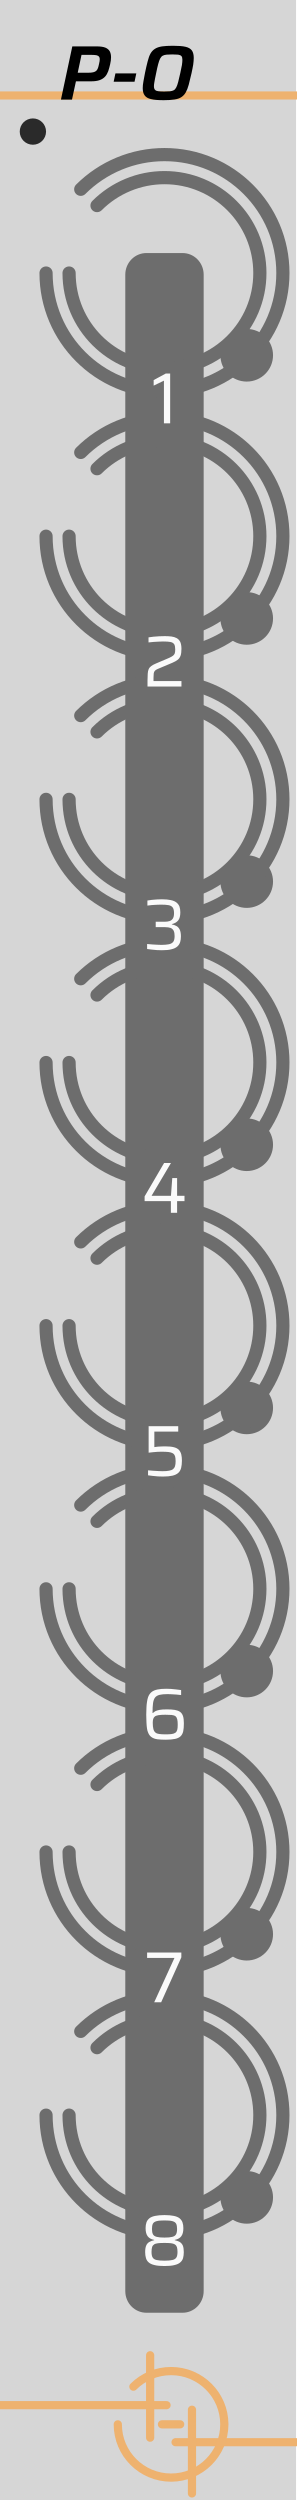
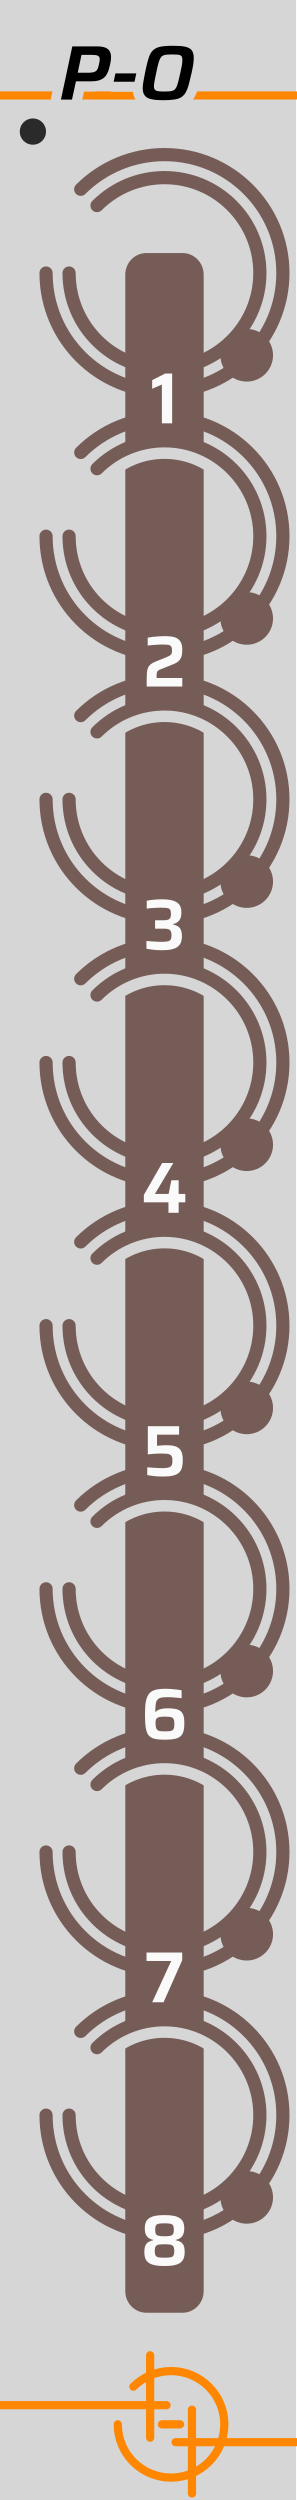
<svg xmlns="http://www.w3.org/2000/svg" width="100%" height="100%" viewBox="0 0 45 380" version="1.1" xml:space="preserve" style="fill-rule:evenodd;clip-rule:evenodd;stroke-linecap:round;stroke-linejoin:round;stroke-miterlimit:1.5;">
  <g id="background" transform="matrix(0.3,0,0,1,0,0)">
    <rect x="0" y="0" width="150" height="380" style="fill:rgb(214,214,214);" />
  </g>
  <g id="output" transform="matrix(1,0,0,1,-98.5,-10)">
    <g id="controls-background" transform="matrix(1,0,0,1,97,0)">
      <g transform="matrix(0.78158,0,0,0.916412,5.85871,29.4938)">
-         <path d="M33.447,24.286L33.447,358.743C33.447,360.399 31.87,361.744 29.928,361.744L22.891,361.744C20.949,361.744 19.373,360.399 19.373,358.743L19.373,24.286C19.373,22.63 20.949,21.285 22.891,21.285L29.928,21.285C31.87,21.285 33.447,22.63 33.447,24.286Z" style="fill:rgb(109,109,109);stroke:rgb(109,109,109);stroke-width:1.17px;" />
+         <path d="M33.447,24.286L33.447,358.743C33.447,360.399 31.87,361.744 29.928,361.744L22.891,361.744C20.949,361.744 19.373,360.399 19.373,358.743L19.373,24.286C19.373,22.63 20.949,21.285 22.891,21.285L29.928,21.285C31.87,21.285 33.447,22.63 33.447,24.286Z" style="fill:rgb(117,92,87);stroke:rgb(117,92,87);stroke-width:1.17px;" />
+       </g>
+       <g id="in-8-cutout" transform="matrix(1.1087,0,0,1.1087,-2.88043,-22.7283)">
+         <path d="M34.632,311.368C32.475,309.212 29.55,308 26.5,308C23.45,308 20.525,309.212 18.368,311.368C20.525,309.212 23.45,308 26.5,308C29.55,308 32.475,309.212 34.632,311.368Z" style="fill:none;stroke:rgb(214,214,214);stroke-width:1.8px;stroke-linecap:butt;stroke-miterlimit:2;" />
+       </g>
+       <g id="in-7-cutout" transform="matrix(1.1087,0,0,1.1087,-2.88043,-62.7283)">
+         <path d="M34.632,311.368C32.475,309.212 29.55,308 26.5,308C23.45,308 20.525,309.212 18.368,311.368C20.525,309.212 23.45,308 26.5,308C29.55,308 32.475,309.212 34.632,311.368Z" style="fill:none;stroke:rgb(214,214,214);stroke-width:1.8px;stroke-linecap:butt;stroke-miterlimit:2;" />
+       </g>
+       <g id="in-6-cutout" transform="matrix(1.1087,0,0,1.1087,-2.88043,-102.728)">
+         <path d="M34.632,311.368C32.475,309.212 29.55,308 26.5,308C23.45,308 20.525,309.212 18.368,311.368C20.525,309.212 23.45,308 26.5,308C29.55,308 32.475,309.212 34.632,311.368Z" style="fill:none;stroke:rgb(214,214,214);stroke-width:1.8px;stroke-linecap:butt;stroke-miterlimit:2;" />
+       </g>
+       <g id="in-5-cutout" transform="matrix(1.1087,0,0,1.1087,-2.88043,-142.728)">
+         <path d="M34.632,311.368C32.475,309.212 29.55,308 26.5,308C23.45,308 20.525,309.212 18.368,311.368C20.525,309.212 23.45,308 26.5,308C29.55,308 32.475,309.212 34.632,311.368Z" style="fill:none;stroke:rgb(214,214,214);stroke-width:1.8px;stroke-linecap:butt;stroke-miterlimit:2;" />
+       </g>
+       <g id="in-4-cutout" transform="matrix(1.1087,0,0,1.1087,-2.88043,-182.728)">
+         <path d="M34.632,311.368C32.475,309.212 29.55,308 26.5,308C23.45,308 20.525,309.212 18.368,311.368C20.525,309.212 23.45,308 26.5,308C29.55,308 32.475,309.212 34.632,311.368Z" style="fill:none;stroke:rgb(214,214,214);stroke-width:1.8px;stroke-linecap:butt;stroke-miterlimit:2;" />
+       </g>
+       <g id="in-3-cutout" transform="matrix(1.1087,0,0,1.1087,-2.88043,-222.728)">
+         <path d="M34.632,311.368C32.475,309.212 29.55,308 26.5,308C23.45,308 20.525,309.212 18.368,311.368C20.525,309.212 23.45,308 26.5,308C29.55,308 32.475,309.212 34.632,311.368Z" style="fill:none;stroke:rgb(214,214,214);stroke-width:1.8px;stroke-linecap:butt;stroke-miterlimit:2;" />
+       </g>
+       <g id="in-2-cutout" transform="matrix(1.1087,0,0,1.1087,-2.88043,-262.728)">
+         <path d="M34.632,311.368C32.475,309.212 29.55,308 26.5,308C23.45,308 20.525,309.212 18.368,311.368C20.525,309.212 23.45,308 26.5,308C29.55,308 32.475,309.212 34.632,311.368Z" style="fill:none;stroke:rgb(214,214,214);stroke-width:1.8px;stroke-linecap:butt;stroke-miterlimit:2;" />
      </g>
      <g id="in-8" transform="matrix(1.56522,0,0,1.56522,-14.9783,-168.587)">
-         <path d="M15,319.5C15,325.851 20.149,331 26.5,331C32.847,331 38,325.847 38,319.5C38,313.153 32.847,308 26.5,308C23.45,308 20.525,309.212 18.368,311.368C20.525,309.212 23.45,308 26.5,308C32.847,308 38,313.153 38,319.5C38,325.847 32.847,331 26.5,331C20.149,331 15,325.851 15,319.5Z" style="fill:none;stroke:rgb(109,109,109);stroke-width:1.28px;stroke-linecap:butt;stroke-miterlimit:2;" />
+         <path d="M15,319.5C15,325.851 20.149,331 26.5,331C32.847,331 38,325.847 38,319.5C38,313.153 32.847,308 26.5,308C23.45,308 20.525,309.212 18.368,311.368C20.525,309.212 23.45,308 26.5,308C32.847,308 38,313.153 38,319.5C38,325.847 32.847,331 26.5,331C20.149,331 15,325.851 15,319.5Z" style="fill:none;stroke:rgb(117,92,87);stroke-width:1.28px;stroke-linecap:butt;stroke-miterlimit:2;" />
      </g>
      <g id="in-7" transform="matrix(1.56522,0,0,1.56522,-14.9783,-145.978)">
-         <path d="M15,279.5C15,285.851 20.149,291 26.5,291C32.847,291 38,285.847 38,279.5C38,273.153 32.847,268 26.5,268C23.45,268 20.525,269.212 18.368,271.368C20.525,269.212 23.45,268 26.5,268C32.847,268 38,273.153 38,279.5C38,285.847 32.847,291 26.5,291C20.149,291 15,285.851 15,279.5Z" style="fill:none;stroke:rgb(109,109,109);stroke-width:1.28px;stroke-linecap:butt;stroke-miterlimit:2;" />
+         <path d="M15,279.5C15,285.851 20.149,291 26.5,291C32.847,291 38,285.847 38,279.5C38,273.153 32.847,268 26.5,268C23.45,268 20.525,269.212 18.368,271.368C20.525,269.212 23.45,268 26.5,268C32.847,268 38,273.153 38,279.5C38,285.847 32.847,291 26.5,291C20.149,291 15,285.851 15,279.5Z" style="fill:none;stroke:rgb(117,92,87);stroke-width:1.28px;stroke-linecap:butt;stroke-miterlimit:2;" />
      </g>
      <g id="in-6" transform="matrix(1.56522,0,0,1.56522,-14.9783,-123.37)">
-         <path d="M15,239.5C15,245.851 20.149,251 26.5,251C32.847,251 38,245.847 38,239.5C38,233.153 32.847,228 26.5,228C23.45,228 20.525,229.212 18.368,231.368C20.525,229.212 23.45,228 26.5,228C32.847,228 38,233.153 38,239.5C38,245.847 32.847,251 26.5,251C20.149,251 15,245.851 15,239.5Z" style="fill:none;stroke:rgb(109,109,109);stroke-width:1.28px;stroke-linecap:butt;stroke-miterlimit:2;" />
+         <path d="M15,239.5C15,245.851 20.149,251 26.5,251C32.847,251 38,245.847 38,239.5C38,233.153 32.847,228 26.5,228C23.45,228 20.525,229.212 18.368,231.368C20.525,229.212 23.45,228 26.5,228C32.847,228 38,233.153 38,239.5C38,245.847 32.847,251 26.5,251C20.149,251 15,245.851 15,239.5Z" style="fill:none;stroke:rgb(117,92,87);stroke-width:1.28px;stroke-linecap:butt;stroke-miterlimit:2;" />
      </g>
      <g id="in-5" transform="matrix(1.56522,0,0,1.56522,-14.9783,-100.761)">
-         <path d="M15,199.5C15,205.851 20.149,211 26.5,211C32.847,211 38,205.847 38,199.5C38,193.153 32.847,188 26.5,188C23.45,188 20.525,189.212 18.368,191.368C20.525,189.212 23.45,188 26.5,188C32.847,188 38,193.153 38,199.5C38,205.847 32.847,211 26.5,211C20.149,211 15,205.851 15,199.5Z" style="fill:none;stroke:rgb(109,109,109);stroke-width:1.28px;stroke-linecap:butt;stroke-miterlimit:2;" />
+         <path d="M15,199.5C15,205.851 20.149,211 26.5,211C32.847,211 38,205.847 38,199.5C38,193.153 32.847,188 26.5,188C23.45,188 20.525,189.212 18.368,191.368C20.525,189.212 23.45,188 26.5,188C32.847,188 38,193.153 38,199.5C38,205.847 32.847,211 26.5,211C20.149,211 15,205.851 15,199.5Z" style="fill:none;stroke:rgb(117,92,87);stroke-width:1.28px;stroke-linecap:butt;stroke-miterlimit:2;" />
      </g>
      <g id="in-4" transform="matrix(1.56522,0,0,1.56522,-14.9783,-78.1522)">
-         <path d="M15,159.5C15,165.851 20.149,171 26.5,171C32.847,171 38,165.847 38,159.5C38,153.153 32.847,148 26.5,148C23.45,148 20.525,149.212 18.368,151.368C20.525,149.212 23.45,148 26.5,148C32.847,148 38,153.153 38,159.5C38,165.847 32.847,171 26.5,171C20.149,171 15,165.851 15,159.5Z" style="fill:none;stroke:rgb(109,109,109);stroke-width:1.28px;stroke-linecap:butt;stroke-miterlimit:2;" />
+         <path d="M15,159.5C15,165.851 20.149,171 26.5,171C32.847,171 38,165.847 38,159.5C38,153.153 32.847,148 26.5,148C23.45,148 20.525,149.212 18.368,151.368C20.525,149.212 23.45,148 26.5,148C32.847,148 38,153.153 38,159.5C38,165.847 32.847,171 26.5,171C20.149,171 15,165.851 15,159.5Z" style="fill:none;stroke:rgb(117,92,87);stroke-width:1.28px;stroke-linecap:butt;stroke-miterlimit:2;" />
      </g>
      <g id="in-3" transform="matrix(1.56522,0,0,1.56522,-14.9783,-55.5435)">
-         <path d="M15,119.5C15,125.851 20.149,131 26.5,131C32.847,131 38,125.847 38,119.5C38,113.153 32.847,108 26.5,108C23.45,108 20.525,109.212 18.368,111.368C20.525,109.212 23.45,108 26.5,108C32.847,108 38,113.153 38,119.5C38,125.847 32.847,131 26.5,131C20.149,131 15,125.851 15,119.5Z" style="fill:none;stroke:rgb(109,109,109);stroke-width:1.28px;stroke-linecap:butt;stroke-miterlimit:2;" />
+         <path d="M15,119.5C15,125.851 20.149,131 26.5,131C32.847,131 38,125.847 38,119.5C38,113.153 32.847,108 26.5,108C23.45,108 20.525,109.212 18.368,111.368C20.525,109.212 23.45,108 26.5,108C32.847,108 38,113.153 38,119.5C38,125.847 32.847,131 26.5,131C20.149,131 15,125.851 15,119.5Z" style="fill:none;stroke:rgb(117,92,87);stroke-width:1.28px;stroke-linecap:butt;stroke-miterlimit:2;" />
      </g>
      <g id="in-2" transform="matrix(1.56522,0,0,1.56522,-14.9783,-32.9348)">
-         <path d="M15,79.5C15,85.851 20.149,91 26.5,91C32.847,91 38,85.847 38,79.5C38,73.153 32.847,68 26.5,68C23.45,68 20.525,69.212 18.368,71.368C20.525,69.212 23.45,68 26.5,68C32.847,68 38,73.153 38,79.5C38,85.847 32.847,91 26.5,91C20.149,91 15,85.851 15,79.5Z" style="fill:none;stroke:rgb(109,109,109);stroke-width:1.28px;stroke-linecap:butt;stroke-miterlimit:2;" />
+         <path d="M15,79.5C15,85.851 20.149,91 26.5,91C32.847,91 38,85.847 38,79.5C38,73.153 32.847,68 26.5,68C23.45,68 20.525,69.212 18.368,71.368C20.525,69.212 23.45,68 26.5,68C32.847,68 38,73.153 38,79.5C38,85.847 32.847,91 26.5,91C20.149,91 15,85.851 15,79.5Z" style="fill:none;stroke:rgb(117,92,87);stroke-width:1.28px;stroke-linecap:butt;stroke-miterlimit:2;" />
      </g>
      <g id="in-1" transform="matrix(1.56522,0,0,1.56522,-14.9783,-10.3261)">
-         <path d="M15,39.5C15,45.851 20.149,51 26.5,51C32.847,51 38,45.847 38,39.5C38,33.153 32.847,28 26.5,28C23.45,28 20.525,29.212 18.368,31.368C20.525,29.212 23.45,28 26.5,28C32.847,28 38,33.153 38,39.5C38,45.847 32.847,51 26.5,51C20.149,51 15,45.851 15,39.5Z" style="fill:none;stroke:rgb(109,109,109);stroke-width:1.28px;stroke-linecap:butt;stroke-miterlimit:2;" />
+         <path d="M15,39.5C15,45.851 20.149,51 26.5,51C32.847,51 38,45.847 38,39.5C38,33.153 32.847,28 26.5,28C23.45,28 20.525,29.212 18.368,31.368C20.525,29.212 23.45,28 26.5,28C32.847,28 38,33.153 38,39.5C38,45.847 32.847,51 26.5,51C20.149,51 15,45.851 15,39.5Z" style="fill:none;stroke:rgb(117,92,87);stroke-width:1.28px;stroke-linecap:butt;stroke-miterlimit:2;" />
      </g>
      <g id="in-81" transform="matrix(1.26087,0,0,1.26087,-6.91304,-71.3478)">
-         <path d="M15,319.5C15,325.851 20.149,331 26.5,331C32.847,331 38,325.847 38,319.5C38,313.153 32.847,308 26.5,308C23.45,308 20.525,309.212 18.368,311.368C20.525,309.212 23.45,308 26.5,308C32.847,308 38,313.153 38,319.5C38,325.847 32.847,331 26.5,331C20.149,331 15,325.851 15,319.5Z" style="fill:none;stroke:rgb(109,109,109);stroke-width:1.59px;stroke-linecap:butt;stroke-miterlimit:2;" />
+         <path d="M15,319.5C15,325.851 20.149,331 26.5,331C32.847,331 38,325.847 38,319.5C38,313.153 32.847,308 26.5,308C23.45,308 20.525,309.212 18.368,311.368C20.525,309.212 23.45,308 26.5,308C32.847,308 38,313.153 38,319.5C38,325.847 32.847,331 26.5,331C20.149,331 15,325.851 15,319.5Z" style="fill:none;stroke:rgb(117,92,87);stroke-width:1.59px;stroke-linecap:butt;stroke-miterlimit:2;" />
      </g>
      <g id="in-71" transform="matrix(1.26087,0,0,1.26087,-6.91304,-60.9131)">
-         <path d="M15,279.5C15,285.851 20.149,291 26.5,291C32.847,291 38,285.847 38,279.5C38,273.153 32.847,268 26.5,268C23.45,268 20.525,269.212 18.368,271.368C20.525,269.212 23.45,268 26.5,268C32.847,268 38,273.153 38,279.5C38,285.847 32.847,291 26.5,291C20.149,291 15,285.851 15,279.5Z" style="fill:none;stroke:rgb(109,109,109);stroke-width:1.59px;stroke-linecap:butt;stroke-miterlimit:2;" />
+         <path d="M15,279.5C15,285.851 20.149,291 26.5,291C32.847,291 38,285.847 38,279.5C38,273.153 32.847,268 26.5,268C23.45,268 20.525,269.212 18.368,271.368C20.525,269.212 23.45,268 26.5,268C32.847,268 38,273.153 38,279.5C38,285.847 32.847,291 26.5,291C20.149,291 15,285.851 15,279.5Z" style="fill:none;stroke:rgb(117,92,87);stroke-width:1.59px;stroke-linecap:butt;stroke-miterlimit:2;" />
      </g>
      <g id="in-61" transform="matrix(1.26087,0,0,1.26087,-6.91304,-50.4783)">
-         <path d="M15,239.5C15,245.851 20.149,251 26.5,251C32.847,251 38,245.847 38,239.5C38,233.153 32.847,228 26.5,228C23.45,228 20.525,229.212 18.368,231.368C20.525,229.212 23.45,228 26.5,228C32.847,228 38,233.153 38,239.5C38,245.847 32.847,251 26.5,251C20.149,251 15,245.851 15,239.5Z" style="fill:none;stroke:rgb(109,109,109);stroke-width:1.59px;stroke-linecap:butt;stroke-miterlimit:2;" />
+         <path d="M15,239.5C15,245.851 20.149,251 26.5,251C32.847,251 38,245.847 38,239.5C38,233.153 32.847,228 26.5,228C23.45,228 20.525,229.212 18.368,231.368C20.525,229.212 23.45,228 26.5,228C32.847,228 38,233.153 38,239.5C38,245.847 32.847,251 26.5,251C20.149,251 15,245.851 15,239.5Z" style="fill:none;stroke:rgb(117,92,87);stroke-width:1.59px;stroke-linecap:butt;stroke-miterlimit:2;" />
      </g>
      <g id="in-51" transform="matrix(1.26087,0,0,1.26087,-6.91304,-40.0435)">
-         <path d="M15,199.5C15,205.851 20.149,211 26.5,211C32.847,211 38,205.847 38,199.5C38,193.153 32.847,188 26.5,188C23.45,188 20.525,189.212 18.368,191.368C20.525,189.212 23.45,188 26.5,188C32.847,188 38,193.153 38,199.5C38,205.847 32.847,211 26.5,211C20.149,211 15,205.851 15,199.5Z" style="fill:none;stroke:rgb(109,109,109);stroke-width:1.59px;stroke-linecap:butt;stroke-miterlimit:2;" />
+         <path d="M15,199.5C15,205.851 20.149,211 26.5,211C32.847,211 38,205.847 38,199.5C38,193.153 32.847,188 26.5,188C23.45,188 20.525,189.212 18.368,191.368C20.525,189.212 23.45,188 26.5,188C32.847,188 38,193.153 38,199.5C38,205.847 32.847,211 26.5,211C20.149,211 15,205.851 15,199.5Z" style="fill:none;stroke:rgb(117,92,87);stroke-width:1.59px;stroke-linecap:butt;stroke-miterlimit:2;" />
      </g>
      <g id="in-41" transform="matrix(1.26087,0,0,1.26087,-6.91304,-29.6087)">
-         <path d="M15,159.5C15,165.851 20.149,171 26.5,171C32.847,171 38,165.847 38,159.5C38,153.153 32.847,148 26.5,148C23.45,148 20.525,149.212 18.368,151.368C20.525,149.212 23.45,148 26.5,148C32.847,148 38,153.153 38,159.5C38,165.847 32.847,171 26.5,171C20.149,171 15,165.851 15,159.5Z" style="fill:none;stroke:rgb(109,109,109);stroke-width:1.59px;stroke-linecap:butt;stroke-miterlimit:2;" />
+         <path d="M15,159.5C15,165.851 20.149,171 26.5,171C32.847,171 38,165.847 38,159.5C38,153.153 32.847,148 26.5,148C23.45,148 20.525,149.212 18.368,151.368C20.525,149.212 23.45,148 26.5,148C32.847,148 38,153.153 38,159.5C38,165.847 32.847,171 26.5,171C20.149,171 15,165.851 15,159.5Z" style="fill:none;stroke:rgb(117,92,87);stroke-width:1.59px;stroke-linecap:butt;stroke-miterlimit:2;" />
      </g>
      <g id="in-31" transform="matrix(1.26087,0,0,1.26087,-6.91304,-19.1739)">
-         <path d="M15,119.5C15,125.851 20.149,131 26.5,131C32.847,131 38,125.847 38,119.5C38,113.153 32.847,108 26.5,108C23.45,108 20.525,109.212 18.368,111.368C20.525,109.212 23.45,108 26.5,108C32.847,108 38,113.153 38,119.5C38,125.847 32.847,131 26.5,131C20.149,131 15,125.851 15,119.5Z" style="fill:none;stroke:rgb(109,109,109);stroke-width:1.59px;stroke-linecap:butt;stroke-miterlimit:2;" />
+         <path d="M15,119.5C15,125.851 20.149,131 26.5,131C32.847,131 38,125.847 38,119.5C38,113.153 32.847,108 26.5,108C23.45,108 20.525,109.212 18.368,111.368C20.525,109.212 23.45,108 26.5,108C32.847,108 38,113.153 38,119.5C38,125.847 32.847,131 26.5,131C20.149,131 15,125.851 15,119.5Z" style="fill:none;stroke:rgb(117,92,87);stroke-width:1.59px;stroke-linecap:butt;stroke-miterlimit:2;" />
      </g>
      <g id="in-21" transform="matrix(1.26087,0,0,1.26087,-6.91304,-8.73914)">
-         <path d="M15,79.5C15,85.851 20.149,91 26.5,91C32.847,91 38,85.847 38,79.5C38,73.153 32.847,68 26.5,68C23.45,68 20.525,69.212 18.368,71.368C20.525,69.212 23.45,68 26.5,68C32.847,68 38,73.153 38,79.5C38,85.847 32.847,91 26.5,91C20.149,91 15,85.851 15,79.5Z" style="fill:none;stroke:rgb(109,109,109);stroke-width:1.59px;stroke-linecap:butt;stroke-miterlimit:2;" />
+         <path d="M15,79.5C15,85.851 20.149,91 26.5,91C32.847,91 38,85.847 38,79.5C38,73.153 32.847,68 26.5,68C23.45,68 20.525,69.212 18.368,71.368C20.525,69.212 23.45,68 26.5,68C32.847,68 38,73.153 38,79.5C38,85.847 32.847,91 26.5,91C20.149,91 15,85.851 15,79.5Z" style="fill:none;stroke:rgb(117,92,87);stroke-width:1.59px;stroke-linecap:butt;stroke-miterlimit:2;" />
      </g>
      <g id="in-11" transform="matrix(1.26087,0,0,1.26087,-6.91304,1.69564)">
-         <path d="M15,39.5C15,45.851 20.149,51 26.5,51C32.847,51 38,45.847 38,39.5C38,33.153 32.847,28 26.5,28C23.45,28 20.525,29.212 18.368,31.368C20.525,29.212 23.45,28 26.5,28C32.847,28 38,33.153 38,39.5C38,45.847 32.847,51 26.5,51C20.149,51 15,45.851 15,39.5Z" style="fill:none;stroke:rgb(109,109,109);stroke-width:1.59px;stroke-linecap:butt;stroke-miterlimit:2;" />
+         <path d="M15,39.5C15,45.851 20.149,51 26.5,51C32.847,51 38,45.847 38,39.5C38,33.153 32.847,28 26.5,28C23.45,28 20.525,29.212 18.368,31.368C20.525,29.212 23.45,28 26.5,28C32.847,28 38,33.153 38,39.5C38,45.847 32.847,51 26.5,51C20.149,51 15,45.851 15,39.5Z" style="fill:none;stroke:rgb(117,92,87);stroke-width:1.59px;stroke-linecap:butt;stroke-miterlimit:2;" />
      </g>
      <g id="in-8-led" transform="matrix(0.304348,0,0,0.304348,30.9348,331.978)">
-         <circle cx="26.5" cy="39.5" r="11.5" style="fill:rgb(109,109,109);stroke:rgb(109,109,109);stroke-width:3.29px;stroke-linecap:butt;stroke-miterlimit:2;" />
+         <circle cx="26.5" cy="39.5" r="11.5" style="fill:rgb(117,92,87);stroke:rgb(117,92,87);stroke-width:3.29px;stroke-linecap:butt;stroke-miterlimit:2;" />
      </g>
      <g id="in-7-led" transform="matrix(0.304348,0,0,0.304348,30.9348,291.978)">
-         <circle cx="26.5" cy="39.5" r="11.5" style="fill:rgb(109,109,109);stroke:rgb(109,109,109);stroke-width:3.29px;stroke-linecap:butt;stroke-miterlimit:2;" />
+         <circle cx="26.5" cy="39.5" r="11.5" style="fill:rgb(117,92,87);stroke:rgb(117,92,87);stroke-width:3.29px;stroke-linecap:butt;stroke-miterlimit:2;" />
      </g>
      <g id="in-6-led" transform="matrix(0.304348,0,0,0.304348,30.9348,251.978)">
-         <circle cx="26.5" cy="39.5" r="11.5" style="fill:rgb(109,109,109);stroke:rgb(109,109,109);stroke-width:3.29px;stroke-linecap:butt;stroke-miterlimit:2;" />
+         <circle cx="26.5" cy="39.5" r="11.5" style="fill:rgb(117,92,87);stroke:rgb(117,92,87);stroke-width:3.29px;stroke-linecap:butt;stroke-miterlimit:2;" />
      </g>
      <g id="in-5-led" transform="matrix(0.304348,0,0,0.304348,30.9348,211.978)">
-         <circle cx="26.5" cy="39.5" r="11.5" style="fill:rgb(109,109,109);stroke:rgb(109,109,109);stroke-width:3.29px;stroke-linecap:butt;stroke-miterlimit:2;" />
+         <circle cx="26.5" cy="39.5" r="11.5" style="fill:rgb(117,92,87);stroke:rgb(117,92,87);stroke-width:3.29px;stroke-linecap:butt;stroke-miterlimit:2;" />
      </g>
      <g id="in-4-led" transform="matrix(0.304348,0,0,0.304348,30.9348,171.978)">
-         <circle cx="26.5" cy="39.5" r="11.5" style="fill:rgb(109,109,109);stroke:rgb(109,109,109);stroke-width:3.29px;stroke-linecap:butt;stroke-miterlimit:2;" />
+         <circle cx="26.5" cy="39.5" r="11.5" style="fill:rgb(117,92,87);stroke:rgb(117,92,87);stroke-width:3.29px;stroke-linecap:butt;stroke-miterlimit:2;" />
      </g>
      <g id="in-3-led" transform="matrix(0.304348,0,0,0.304348,30.9348,131.978)">
-         <circle cx="26.5" cy="39.5" r="11.5" style="fill:rgb(109,109,109);stroke:rgb(109,109,109);stroke-width:3.29px;stroke-linecap:butt;stroke-miterlimit:2;" />
+         <circle cx="26.5" cy="39.5" r="11.5" style="fill:rgb(117,92,87);stroke:rgb(117,92,87);stroke-width:3.29px;stroke-linecap:butt;stroke-miterlimit:2;" />
      </g>
      <g id="in-2-led" transform="matrix(0.304348,0,0,0.304348,30.9348,91.9783)">
-         <circle cx="26.5" cy="39.5" r="11.5" style="fill:rgb(109,109,109);stroke:rgb(109,109,109);stroke-width:3.29px;stroke-linecap:butt;stroke-miterlimit:2;" />
+         <circle cx="26.5" cy="39.5" r="11.5" style="fill:rgb(117,92,87);stroke:rgb(117,92,87);stroke-width:3.29px;stroke-linecap:butt;stroke-miterlimit:2;" />
      </g>
      <g id="in-1-led" transform="matrix(0.304348,0,0,0.304348,30.9348,51.9783)">
-         <circle cx="26.5" cy="39.5" r="11.5" style="fill:rgb(109,109,109);stroke:rgb(109,109,109);stroke-width:3.29px;stroke-linecap:butt;stroke-miterlimit:2;" />
+         <circle cx="26.5" cy="39.5" r="11.5" style="fill:rgb(117,92,87);stroke:rgb(117,92,87);stroke-width:3.29px;stroke-linecap:butt;stroke-miterlimit:2;" />
      </g>
    </g>
    <g id="text" transform="matrix(1,0,0,1,42.4702,15)">
      <g transform="matrix(1,0,0,1,81.0358,339.348)">
-         <g transform="matrix(11,0,0,11,-3.7565,0)">
-           <path d="M0.341,0.008C0.285,0.008 0.239,0.004 0.204,-0.005C0.169,-0.013 0.142,-0.025 0.123,-0.042C0.104,-0.058 0.092,-0.078 0.085,-0.102C0.078,-0.125 0.074,-0.153 0.074,-0.184C0.074,-0.223 0.079,-0.254 0.089,-0.276C0.098,-0.297 0.112,-0.313 0.131,-0.324C0.15,-0.335 0.172,-0.343 0.199,-0.349L0.199,-0.353C0.158,-0.361 0.128,-0.378 0.109,-0.403C0.09,-0.428 0.08,-0.465 0.08,-0.515C0.08,-0.546 0.084,-0.572 0.092,-0.595C0.1,-0.618 0.114,-0.636 0.133,-0.652C0.152,-0.667 0.179,-0.678 0.213,-0.685C0.247,-0.692 0.29,-0.696 0.341,-0.696C0.392,-0.696 0.435,-0.692 0.469,-0.685C0.503,-0.678 0.53,-0.667 0.549,-0.652C0.568,-0.636 0.582,-0.618 0.59,-0.595C0.598,-0.572 0.602,-0.546 0.602,-0.515C0.602,-0.465 0.592,-0.428 0.573,-0.403C0.554,-0.378 0.524,-0.361 0.483,-0.353L0.483,-0.349C0.51,-0.343 0.533,-0.335 0.552,-0.324C0.57,-0.313 0.584,-0.297 0.594,-0.276C0.603,-0.254 0.608,-0.223 0.608,-0.184C0.608,-0.153 0.604,-0.125 0.598,-0.102C0.591,-0.078 0.578,-0.058 0.559,-0.042C0.54,-0.025 0.513,-0.013 0.478,-0.005C0.443,0.004 0.398,0.008 0.341,0.008ZM0.341,-0.066C0.387,-0.066 0.423,-0.069 0.449,-0.075C0.475,-0.08 0.494,-0.092 0.505,-0.109C0.516,-0.126 0.521,-0.152 0.521,-0.187C0.521,-0.214 0.518,-0.236 0.513,-0.253C0.508,-0.269 0.499,-0.281 0.486,-0.29C0.472,-0.299 0.454,-0.304 0.431,-0.307C0.408,-0.31 0.378,-0.311 0.341,-0.311C0.304,-0.311 0.274,-0.31 0.251,-0.307C0.228,-0.304 0.21,-0.299 0.197,-0.29C0.184,-0.281 0.174,-0.269 0.17,-0.253C0.165,-0.236 0.162,-0.214 0.162,-0.187C0.162,-0.152 0.167,-0.126 0.178,-0.109C0.189,-0.092 0.207,-0.08 0.233,-0.075C0.259,-0.069 0.295,-0.066 0.341,-0.066ZM0.341,-0.385C0.388,-0.385 0.424,-0.388 0.449,-0.395C0.474,-0.401 0.491,-0.413 0.501,-0.43C0.51,-0.447 0.515,-0.471 0.515,-0.503C0.515,-0.535 0.511,-0.56 0.502,-0.577C0.493,-0.594 0.475,-0.605 0.451,-0.612C0.426,-0.619 0.389,-0.622 0.341,-0.622C0.293,-0.622 0.257,-0.619 0.232,-0.612C0.207,-0.605 0.19,-0.594 0.181,-0.577C0.172,-0.56 0.168,-0.535 0.168,-0.503C0.168,-0.471 0.173,-0.447 0.182,-0.43C0.191,-0.413 0.209,-0.401 0.234,-0.395C0.259,-0.388 0.294,-0.385 0.341,-0.385Z" style="fill:rgb(250,250,250);fill-rule:nonzero;" />
+         <g transform="matrix(11,0,0,11,-3.751,0)">
+           <path d="M0.341,0.008C0.283,0.008 0.236,0.004 0.199,-0.005C0.162,-0.014 0.134,-0.026 0.114,-0.043C0.094,-0.06 0.08,-0.08 0.073,-0.104C0.066,-0.127 0.062,-0.154 0.062,-0.184C0.062,-0.223 0.067,-0.253 0.077,-0.275C0.086,-0.296 0.1,-0.313 0.119,-0.324C0.138,-0.335 0.16,-0.343 0.187,-0.349L0.187,-0.353C0.146,-0.362 0.116,-0.378 0.097,-0.403C0.078,-0.428 0.068,-0.465 0.068,-0.515C0.068,-0.544 0.072,-0.57 0.081,-0.593C0.09,-0.616 0.104,-0.635 0.125,-0.65C0.145,-0.665 0.173,-0.677 0.208,-0.685C0.243,-0.692 0.288,-0.696 0.341,-0.696C0.394,-0.696 0.438,-0.692 0.473,-0.685C0.508,-0.677 0.536,-0.665 0.557,-0.65C0.577,-0.635 0.592,-0.616 0.601,-0.593C0.61,-0.57 0.614,-0.544 0.614,-0.515C0.614,-0.465 0.604,-0.428 0.585,-0.403C0.566,-0.378 0.536,-0.362 0.495,-0.353L0.495,-0.349C0.522,-0.343 0.545,-0.335 0.564,-0.324C0.582,-0.313 0.596,-0.296 0.606,-0.275C0.615,-0.253 0.62,-0.223 0.62,-0.184C0.62,-0.154 0.616,-0.127 0.608,-0.104C0.6,-0.08 0.586,-0.06 0.567,-0.043C0.547,-0.026 0.519,-0.014 0.482,-0.005C0.445,0.004 0.398,0.008 0.341,0.008ZM0.341,-0.107C0.376,-0.107 0.404,-0.109 0.424,-0.112C0.443,-0.115 0.457,-0.124 0.465,-0.137C0.472,-0.15 0.476,-0.17 0.476,-0.197C0.476,-0.218 0.474,-0.235 0.47,-0.248C0.466,-0.261 0.459,-0.27 0.45,-0.277C0.44,-0.283 0.426,-0.287 0.409,-0.29C0.391,-0.292 0.368,-0.293 0.341,-0.293C0.313,-0.293 0.29,-0.292 0.273,-0.29C0.256,-0.287 0.242,-0.283 0.232,-0.277C0.222,-0.27 0.215,-0.261 0.212,-0.248C0.208,-0.235 0.206,-0.218 0.206,-0.197C0.206,-0.17 0.21,-0.15 0.218,-0.137C0.225,-0.124 0.239,-0.115 0.259,-0.112C0.278,-0.109 0.306,-0.107 0.341,-0.107ZM0.341,-0.403C0.377,-0.403 0.404,-0.405 0.423,-0.41C0.441,-0.414 0.453,-0.422 0.46,-0.435C0.467,-0.448 0.47,-0.467 0.47,-0.492C0.47,-0.518 0.467,-0.537 0.461,-0.55C0.454,-0.563 0.442,-0.571 0.424,-0.576C0.405,-0.58 0.378,-0.582 0.341,-0.582C0.304,-0.582 0.277,-0.58 0.258,-0.576C0.239,-0.571 0.227,-0.563 0.221,-0.55C0.215,-0.537 0.212,-0.518 0.212,-0.492C0.212,-0.467 0.215,-0.448 0.222,-0.435C0.228,-0.422 0.24,-0.414 0.259,-0.41C0.278,-0.405 0.305,-0.403 0.341,-0.403Z" style="fill:rgb(250,250,250);fill-rule:nonzero;" />
        </g>
      </g>
      <g transform="matrix(1,0,0,1,81.0358,299.348)">
-         <g transform="matrix(11,0,0,11,-3.0965,0)">
-           <path d="M0.139,-0L0.419,-0.613L0.041,-0.613L0.041,-0.688L0.514,-0.688L0.514,-0.621L0.235,-0L0.139,-0Z" style="fill:rgb(250,250,250);fill-rule:nonzero;" />
+         <g transform="matrix(11,0,0,11,-3.1295,0)">
+           <path d="M0.114,-0L0.377,-0.571L0.036,-0.571L0.036,-0.688L0.529,-0.688L0.529,-0.582L0.271,-0L0.114,-0Z" style="fill:rgb(250,250,250);fill-rule:nonzero;" />
        </g>
      </g>
      <g transform="matrix(1,0,0,1,81.0358,259.348)">
-         <g transform="matrix(11,0,0,11,-3.6135,0)">
-           <path d="M0.347,0.008C0.301,0.008 0.262,0.006 0.23,0.002C0.197,-0.003 0.17,-0.012 0.15,-0.027C0.129,-0.041 0.112,-0.063 0.101,-0.093C0.094,-0.108 0.089,-0.127 0.086,-0.15C0.083,-0.173 0.08,-0.2 0.079,-0.231C0.077,-0.262 0.076,-0.297 0.076,-0.337C0.076,-0.374 0.077,-0.407 0.079,-0.437C0.08,-0.467 0.083,-0.494 0.087,-0.517C0.09,-0.54 0.095,-0.561 0.101,-0.579C0.112,-0.61 0.129,-0.634 0.15,-0.651C0.171,-0.668 0.199,-0.679 0.232,-0.686C0.265,-0.693 0.306,-0.696 0.354,-0.696C0.371,-0.696 0.392,-0.695 0.415,-0.694C0.438,-0.692 0.462,-0.69 0.487,-0.687C0.511,-0.684 0.535,-0.681 0.558,-0.678L0.558,-0.609C0.537,-0.612 0.516,-0.614 0.493,-0.616C0.47,-0.617 0.448,-0.619 0.427,-0.62C0.405,-0.621 0.387,-0.622 0.372,-0.622C0.325,-0.622 0.288,-0.619 0.261,-0.612C0.233,-0.605 0.212,-0.593 0.198,-0.575C0.184,-0.557 0.175,-0.531 0.17,-0.497C0.165,-0.462 0.163,-0.417 0.163,-0.361L0.169,-0.361C0.176,-0.369 0.187,-0.377 0.2,-0.385C0.213,-0.392 0.233,-0.399 0.259,-0.404C0.284,-0.409 0.319,-0.411 0.362,-0.411C0.404,-0.411 0.44,-0.409 0.47,-0.404C0.5,-0.399 0.524,-0.39 0.543,-0.377C0.562,-0.364 0.575,-0.344 0.584,-0.319C0.592,-0.294 0.596,-0.26 0.596,-0.218C0.596,-0.174 0.593,-0.137 0.587,-0.108C0.58,-0.079 0.568,-0.056 0.55,-0.039C0.532,-0.022 0.507,-0.01 0.474,-0.003C0.441,0.004 0.399,0.008 0.347,0.008ZM0.339,-0.066C0.374,-0.066 0.402,-0.067 0.425,-0.07C0.448,-0.073 0.465,-0.079 0.478,-0.088C0.491,-0.097 0.499,-0.11 0.504,-0.127C0.509,-0.144 0.511,-0.168 0.511,-0.199C0.511,-0.231 0.509,-0.256 0.504,-0.275C0.499,-0.294 0.491,-0.308 0.479,-0.317C0.467,-0.326 0.45,-0.331 0.427,-0.334C0.404,-0.336 0.375,-0.337 0.339,-0.337C0.3,-0.337 0.268,-0.335 0.245,-0.331C0.222,-0.327 0.204,-0.321 0.194,-0.312C0.183,-0.303 0.175,-0.291 0.172,-0.277C0.168,-0.263 0.166,-0.246 0.166,-0.226C0.166,-0.189 0.169,-0.16 0.175,-0.139C0.18,-0.118 0.19,-0.102 0.203,-0.091C0.216,-0.08 0.233,-0.074 0.255,-0.071C0.277,-0.068 0.305,-0.066 0.339,-0.066Z" style="fill:rgb(250,250,250);fill-rule:nonzero;" />
+         <g transform="matrix(11,0,0,11,-3.652,0)">
+           <path d="M0.344,0.008C0.298,0.008 0.259,0.006 0.227,0.002C0.194,-0.003 0.167,-0.011 0.146,-0.024C0.125,-0.037 0.107,-0.056 0.094,-0.081C0.087,-0.098 0.081,-0.118 0.076,-0.142C0.071,-0.166 0.067,-0.194 0.065,-0.227C0.063,-0.26 0.062,-0.297 0.062,-0.34C0.062,-0.377 0.063,-0.41 0.065,-0.44C0.066,-0.469 0.069,-0.496 0.074,-0.519C0.079,-0.542 0.085,-0.563 0.092,-0.581C0.104,-0.611 0.121,-0.634 0.142,-0.651C0.163,-0.667 0.191,-0.679 0.226,-0.686C0.26,-0.693 0.302,-0.696 0.351,-0.696C0.37,-0.696 0.392,-0.695 0.417,-0.693C0.442,-0.691 0.467,-0.689 0.494,-0.686C0.52,-0.683 0.545,-0.679 0.568,-0.675L0.568,-0.566C0.545,-0.569 0.521,-0.571 0.498,-0.573C0.474,-0.575 0.452,-0.577 0.431,-0.578C0.41,-0.579 0.393,-0.58 0.379,-0.58C0.34,-0.58 0.309,-0.578 0.286,-0.573C0.263,-0.568 0.245,-0.558 0.234,-0.544C0.222,-0.53 0.214,-0.51 0.211,-0.483C0.207,-0.456 0.205,-0.421 0.205,-0.377L0.211,-0.377C0.217,-0.384 0.226,-0.391 0.238,-0.399C0.25,-0.406 0.267,-0.413 0.29,-0.418C0.312,-0.423 0.342,-0.426 0.379,-0.426C0.418,-0.426 0.451,-0.423 0.48,-0.418C0.509,-0.413 0.532,-0.403 0.551,-0.389C0.57,-0.374 0.584,-0.354 0.593,-0.328C0.602,-0.302 0.606,-0.268 0.606,-0.226C0.606,-0.182 0.603,-0.145 0.596,-0.115C0.588,-0.085 0.576,-0.061 0.557,-0.043C0.538,-0.025 0.511,-0.012 0.477,-0.004C0.443,0.004 0.399,0.008 0.344,0.008ZM0.336,-0.107C0.363,-0.107 0.385,-0.108 0.402,-0.11C0.419,-0.112 0.433,-0.116 0.443,-0.123C0.452,-0.13 0.459,-0.14 0.463,-0.153C0.466,-0.166 0.468,-0.184 0.468,-0.207C0.468,-0.23 0.466,-0.249 0.463,-0.264C0.459,-0.278 0.452,-0.288 0.443,-0.295C0.434,-0.302 0.42,-0.306 0.403,-0.308C0.386,-0.31 0.363,-0.311 0.336,-0.311C0.307,-0.311 0.284,-0.309 0.267,-0.306C0.249,-0.303 0.237,-0.298 0.229,-0.291C0.22,-0.284 0.215,-0.275 0.212,-0.264C0.209,-0.253 0.208,-0.24 0.208,-0.224C0.208,-0.196 0.21,-0.174 0.215,-0.159C0.219,-0.143 0.226,-0.131 0.236,-0.124C0.245,-0.117 0.258,-0.112 0.275,-0.11C0.291,-0.108 0.311,-0.107 0.336,-0.107Z" style="fill:rgb(250,250,250);fill-rule:nonzero;" />
        </g>
      </g>
      <g transform="matrix(1,0,0,1,81.0358,219.348)">
-         <g transform="matrix(11,0,0,11,-3.4045,0)">
-           <path d="M0.287,0.008C0.266,0.008 0.244,0.007 0.219,0.006C0.194,0.004 0.17,0.002 0.146,-0.001C0.122,-0.003 0.101,-0.006 0.082,-0.009L0.082,-0.078C0.105,-0.076 0.129,-0.074 0.154,-0.072C0.179,-0.07 0.202,-0.069 0.224,-0.068C0.246,-0.067 0.265,-0.066 0.281,-0.066C0.318,-0.066 0.349,-0.068 0.373,-0.073C0.396,-0.077 0.415,-0.084 0.428,-0.095C0.44,-0.105 0.45,-0.119 0.455,-0.137C0.46,-0.154 0.463,-0.176 0.463,-0.203C0.463,-0.232 0.46,-0.256 0.455,-0.274C0.449,-0.291 0.439,-0.304 0.425,-0.313C0.41,-0.322 0.39,-0.328 0.365,-0.331C0.34,-0.334 0.307,-0.335 0.267,-0.335C0.254,-0.335 0.237,-0.335 0.218,-0.334C0.198,-0.333 0.177,-0.331 0.155,-0.329C0.133,-0.327 0.111,-0.325 0.09,-0.322L0.09,-0.688L0.499,-0.688L0.499,-0.613L0.169,-0.613L0.169,-0.399C0.182,-0.401 0.198,-0.403 0.216,-0.405C0.233,-0.406 0.251,-0.407 0.27,-0.408C0.288,-0.409 0.305,-0.409 0.321,-0.409C0.37,-0.409 0.41,-0.405 0.44,-0.397C0.47,-0.389 0.493,-0.377 0.509,-0.36C0.524,-0.343 0.535,-0.322 0.541,-0.298C0.547,-0.273 0.55,-0.245 0.55,-0.213C0.55,-0.172 0.546,-0.138 0.539,-0.11C0.531,-0.081 0.518,-0.059 0.499,-0.042C0.48,-0.025 0.453,-0.012 0.419,-0.004C0.385,0.004 0.341,0.008 0.287,0.008Z" style="fill:rgb(250,250,250);fill-rule:nonzero;" />
+         <g transform="matrix(11,0,0,11,-3.4265,0)">
+           <path d="M0.291,0.008C0.269,0.008 0.245,0.007 0.219,0.006C0.192,0.004 0.166,0.002 0.141,-0.002C0.116,-0.005 0.093,-0.008 0.073,-0.012L0.073,-0.12C0.098,-0.118 0.123,-0.116 0.148,-0.114C0.172,-0.112 0.196,-0.111 0.219,-0.11C0.241,-0.109 0.26,-0.108 0.276,-0.108C0.306,-0.108 0.33,-0.11 0.349,-0.113C0.368,-0.116 0.382,-0.121 0.393,-0.128C0.403,-0.135 0.41,-0.146 0.415,-0.159C0.419,-0.172 0.421,-0.189 0.421,-0.21C0.421,-0.232 0.419,-0.25 0.414,-0.264C0.409,-0.277 0.401,-0.287 0.39,-0.294C0.379,-0.3 0.363,-0.304 0.344,-0.307C0.325,-0.309 0.3,-0.31 0.27,-0.31C0.253,-0.31 0.234,-0.31 0.212,-0.309C0.19,-0.308 0.168,-0.306 0.145,-0.305C0.122,-0.303 0.101,-0.301 0.081,-0.298L0.081,-0.688L0.513,-0.688L0.513,-0.571L0.208,-0.571L0.208,-0.417C0.22,-0.418 0.234,-0.42 0.251,-0.421C0.267,-0.422 0.283,-0.423 0.3,-0.424C0.316,-0.425 0.33,-0.425 0.343,-0.425C0.388,-0.425 0.425,-0.421 0.454,-0.412C0.483,-0.403 0.505,-0.39 0.521,-0.373C0.537,-0.355 0.548,-0.334 0.555,-0.309C0.561,-0.284 0.564,-0.255 0.564,-0.222C0.564,-0.181 0.56,-0.146 0.553,-0.117C0.545,-0.088 0.531,-0.064 0.512,-0.046C0.492,-0.027 0.464,-0.014 0.428,-0.005C0.392,0.004 0.346,0.008 0.291,0.008Z" style="fill:rgb(250,250,250);fill-rule:nonzero;" />
        </g>
      </g>
      <g transform="matrix(1,0,0,1,81.0358,179.348)">
-         <g transform="matrix(11,0,0,11,-3.531,0)">
-           <path d="M0.409,-0L0.409,-0.161L0.046,-0.161L0.046,-0.227L0.315,-0.688L0.41,-0.688L0.142,-0.235L0.41,-0.235L0.428,-0.48L0.495,-0.48L0.495,-0.235L0.597,-0.235L0.597,-0.161L0.495,-0.161L0.495,-0L0.409,-0Z" style="fill:rgb(250,250,250);fill-rule:nonzero;" />
+         <g transform="matrix(11,0,0,11,-3.5585,0)">
+           <path d="M0.378,-0L0.378,-0.145L0.038,-0.145L0.038,-0.248L0.291,-0.688L0.445,-0.688L0.191,-0.261L0.38,-0.261L0.418,-0.45L0.519,-0.45L0.519,-0.261L0.611,-0.261L0.611,-0.145L0.519,-0.145L0.519,-0L0.378,-0Z" style="fill:rgb(250,250,250);fill-rule:nonzero;" />
        </g>
      </g>
      <g transform="matrix(1,0,0,1,81.0358,139.348)">
-         <g transform="matrix(11,0,0,11,-3.3055,0)">
-           <path d="M0.264,0.008C0.243,0.008 0.221,0.007 0.196,0.006C0.171,0.004 0.146,0.002 0.123,-0.001C0.099,-0.004 0.078,-0.006 0.06,-0.009L0.06,-0.078C0.083,-0.076 0.106,-0.074 0.131,-0.072C0.156,-0.07 0.179,-0.069 0.201,-0.068C0.223,-0.067 0.242,-0.066 0.258,-0.066C0.297,-0.066 0.331,-0.069 0.358,-0.074C0.385,-0.079 0.406,-0.09 0.42,-0.107C0.433,-0.124 0.44,-0.15 0.44,-0.187C0.44,-0.218 0.436,-0.242 0.427,-0.261C0.418,-0.279 0.404,-0.292 0.385,-0.3C0.366,-0.307 0.34,-0.311 0.308,-0.311L0.179,-0.311L0.179,-0.386L0.308,-0.386C0.331,-0.386 0.351,-0.389 0.37,-0.395C0.389,-0.401 0.404,-0.412 0.415,-0.429C0.426,-0.446 0.432,-0.47 0.432,-0.503C0.432,-0.539 0.426,-0.565 0.414,-0.582C0.402,-0.599 0.383,-0.61 0.356,-0.615C0.329,-0.62 0.293,-0.622 0.248,-0.622C0.23,-0.622 0.21,-0.621 0.188,-0.62C0.166,-0.619 0.144,-0.617 0.123,-0.616C0.101,-0.614 0.081,-0.612 0.064,-0.609L0.064,-0.679C0.082,-0.682 0.103,-0.685 0.126,-0.688C0.149,-0.69 0.173,-0.692 0.198,-0.694C0.223,-0.695 0.245,-0.696 0.265,-0.696C0.314,-0.696 0.354,-0.692 0.387,-0.685C0.42,-0.678 0.446,-0.667 0.465,-0.652C0.484,-0.637 0.498,-0.619 0.507,-0.596C0.515,-0.573 0.519,-0.546 0.519,-0.515C0.519,-0.465 0.509,-0.428 0.489,-0.403C0.468,-0.378 0.439,-0.362 0.402,-0.353L0.402,-0.349C0.427,-0.344 0.449,-0.336 0.468,-0.325C0.487,-0.314 0.501,-0.297 0.512,-0.274C0.522,-0.251 0.527,-0.221 0.527,-0.184C0.527,-0.155 0.524,-0.128 0.517,-0.105C0.509,-0.081 0.497,-0.061 0.478,-0.044C0.459,-0.027 0.433,-0.014 0.399,-0.006C0.364,0.004 0.319,0.008 0.264,0.008Z" style="fill:rgb(250,250,250);fill-rule:nonzero;" />
+         <g transform="matrix(11,0,0,11,-3.3385,0)">
+           <path d="M0.269,0.008C0.247,0.008 0.223,0.007 0.197,0.006C0.17,0.004 0.145,0.001 0.12,-0.002C0.095,-0.005 0.073,-0.009 0.054,-0.012L0.054,-0.12C0.077,-0.118 0.101,-0.116 0.127,-0.114C0.152,-0.112 0.175,-0.111 0.199,-0.11C0.222,-0.109 0.241,-0.108 0.257,-0.108C0.29,-0.108 0.318,-0.11 0.339,-0.113C0.36,-0.116 0.376,-0.123 0.386,-0.136C0.395,-0.149 0.4,-0.169 0.4,-0.197C0.4,-0.222 0.397,-0.241 0.39,-0.255C0.383,-0.268 0.372,-0.278 0.357,-0.283C0.341,-0.288 0.32,-0.29 0.293,-0.29L0.173,-0.29L0.173,-0.406L0.293,-0.406C0.315,-0.406 0.334,-0.408 0.349,-0.413C0.364,-0.417 0.375,-0.425 0.382,-0.437C0.389,-0.449 0.393,-0.467 0.393,-0.492C0.393,-0.52 0.389,-0.54 0.381,-0.553C0.372,-0.565 0.357,-0.573 0.336,-0.576C0.315,-0.579 0.285,-0.58 0.247,-0.58C0.228,-0.58 0.206,-0.579 0.184,-0.578C0.161,-0.577 0.138,-0.575 0.116,-0.574C0.094,-0.572 0.075,-0.57 0.058,-0.567L0.058,-0.676C0.077,-0.68 0.098,-0.684 0.123,-0.687C0.148,-0.69 0.173,-0.692 0.199,-0.694C0.225,-0.695 0.249,-0.696 0.27,-0.696C0.321,-0.696 0.364,-0.692 0.399,-0.684C0.433,-0.676 0.46,-0.664 0.481,-0.649C0.501,-0.634 0.515,-0.615 0.524,-0.593C0.533,-0.57 0.537,-0.544 0.537,-0.515C0.537,-0.465 0.527,-0.428 0.507,-0.403C0.487,-0.378 0.458,-0.362 0.419,-0.353L0.419,-0.349C0.445,-0.344 0.467,-0.335 0.486,-0.324C0.505,-0.313 0.519,-0.296 0.529,-0.274C0.539,-0.251 0.544,-0.221 0.544,-0.184C0.544,-0.156 0.54,-0.13 0.533,-0.107C0.525,-0.083 0.511,-0.063 0.492,-0.046C0.473,-0.028 0.445,-0.015 0.409,-0.006C0.373,0.003 0.326,0.008 0.269,0.008Z" style="fill:rgb(250,250,250);fill-rule:nonzero;" />
        </g>
      </g>
      <g transform="matrix(1,0,0,1,81.0358,99.348)">
-         <g transform="matrix(11,0,0,11,-3.355,0)">
-           <path d="M0.07,-0L0.07,-0.08C0.07,-0.118 0.071,-0.15 0.073,-0.176C0.074,-0.201 0.079,-0.222 0.086,-0.239C0.093,-0.256 0.105,-0.27 0.121,-0.282C0.136,-0.294 0.158,-0.306 0.187,-0.318L0.368,-0.395C0.392,-0.406 0.41,-0.416 0.422,-0.425C0.434,-0.434 0.442,-0.446 0.447,-0.459C0.451,-0.472 0.453,-0.49 0.453,-0.512C0.453,-0.544 0.448,-0.568 0.439,-0.584C0.429,-0.599 0.412,-0.61 0.388,-0.615C0.363,-0.62 0.329,-0.622 0.284,-0.622C0.268,-0.622 0.249,-0.621 0.226,-0.62C0.203,-0.619 0.179,-0.617 0.154,-0.616C0.129,-0.614 0.106,-0.612 0.084,-0.609L0.084,-0.679C0.103,-0.682 0.126,-0.685 0.152,-0.688C0.177,-0.69 0.204,-0.692 0.232,-0.694C0.259,-0.695 0.285,-0.696 0.31,-0.696C0.342,-0.696 0.372,-0.694 0.399,-0.691C0.426,-0.688 0.451,-0.68 0.472,-0.669C0.493,-0.658 0.51,-0.64 0.522,-0.617C0.533,-0.593 0.539,-0.561 0.539,-0.521C0.539,-0.481 0.535,-0.449 0.527,-0.426C0.518,-0.402 0.505,-0.383 0.487,-0.369C0.468,-0.354 0.444,-0.341 0.414,-0.328L0.208,-0.241C0.191,-0.234 0.178,-0.225 0.171,-0.216C0.163,-0.207 0.158,-0.195 0.156,-0.18C0.154,-0.165 0.153,-0.145 0.153,-0.122L0.153,-0.075L0.539,-0.075L0.539,-0L0.07,-0Z" style="fill:rgb(250,250,250);fill-rule:nonzero;" />
+         <g transform="matrix(11,0,0,11,-3.3605,0)">
+           <path d="M0.059,-0L0.059,-0.09C0.059,-0.129 0.06,-0.162 0.062,-0.189C0.064,-0.216 0.069,-0.238 0.077,-0.257C0.084,-0.276 0.096,-0.292 0.112,-0.305C0.127,-0.318 0.149,-0.331 0.177,-0.342L0.335,-0.406C0.356,-0.415 0.372,-0.424 0.383,-0.431C0.394,-0.438 0.401,-0.446 0.404,-0.457C0.407,-0.468 0.409,-0.482 0.409,-0.5C0.409,-0.524 0.405,-0.542 0.397,-0.554C0.388,-0.565 0.374,-0.573 0.354,-0.576C0.333,-0.579 0.304,-0.58 0.267,-0.58C0.252,-0.58 0.234,-0.579 0.212,-0.578C0.19,-0.577 0.167,-0.575 0.143,-0.573C0.119,-0.571 0.096,-0.569 0.073,-0.566L0.073,-0.675C0.094,-0.679 0.118,-0.683 0.145,-0.686C0.172,-0.689 0.201,-0.691 0.23,-0.693C0.259,-0.695 0.285,-0.696 0.31,-0.696C0.343,-0.696 0.375,-0.694 0.404,-0.69C0.433,-0.686 0.458,-0.678 0.48,-0.665C0.502,-0.652 0.519,-0.634 0.532,-0.609C0.545,-0.584 0.551,-0.551 0.551,-0.509C0.551,-0.468 0.547,-0.434 0.538,-0.409C0.529,-0.384 0.515,-0.363 0.497,-0.348C0.479,-0.333 0.457,-0.32 0.43,-0.309L0.25,-0.237C0.234,-0.231 0.222,-0.225 0.215,-0.218C0.207,-0.211 0.202,-0.202 0.2,-0.191C0.197,-0.18 0.196,-0.165 0.196,-0.146L0.196,-0.117L0.551,-0.117L0.551,-0L0.059,-0Z" style="fill:rgb(250,250,250);fill-rule:nonzero;" />
        </g>
      </g>
      <g transform="matrix(1,0,0,1,81.0358,59.348)">
-         <g transform="matrix(11,0,0,11,-2.068,0)">
-           <path d="M0.18,-0L0.18,-0.59L0.038,-0.521L0.038,-0.598L0.205,-0.688L0.266,-0.688L0.266,-0L0.18,-0Z" style="fill:rgb(250,250,250);fill-rule:nonzero;" />
+         <g transform="matrix(11,0,0,11,-2.1395,0)">
+           <path d="M0.158,-0L0.158,-0.536L0.024,-0.478L0.024,-0.597L0.203,-0.688L0.3,-0.688L0.3,-0L0.158,-0Z" style="fill:rgb(250,250,250);fill-rule:nonzero;" />
        </g>
      </g>
    </g>
  </g>
  <g id="LED" transform="matrix(0.596842,0,0,1.70526,-38.0289,-7.71429)">
    <ellipse cx="72.094" cy="16.252" rx="3.351" ry="1.173" style="fill:rgb(42,42,42);" />
  </g>
  <g id="not-things-lines" transform="matrix(0.00411803,0,0,0.00411803,-22.2673,355.894)">
    <g transform="matrix(0.978109,0,0,0.959074,7233.25,-101.159)">
-       <path d="M4760,3985L9305.27,3985" style="fill:none;stroke:rgb(238,178,111);stroke-width:313.37px;" />
+       <path d="M4760,3985L9305.27,3985" style="fill:none;stroke:rgb(255,134,0);stroke-width:313.37px;" />
    </g>
    <g transform="matrix(0.970692,0,0,0.959074,7272.62,-101.159)">
-       <path d="M4410,2560L-1921.67,2560" style="fill:none;stroke:rgb(238,178,111);stroke-width:314.58px;" />
+       <path d="M4410,2560L-1921.67,2560" style="fill:none;stroke:rgb(255,134,0);stroke-width:314.58px;" />
    </g>
    <g transform="matrix(0.96045,0,0,0.96045,7473.62,-1632.04)">
-       <path d="M5226.34,4325L5226.34,7541.25" style="fill:none;stroke:rgb(238,178,111);stroke-width:316.04px;" />
+       <path d="M5226.34,4325L5226.34,7541.25" style="fill:none;stroke:rgb(255,134,0);stroke-width:316.04px;" />
    </g>
    <g transform="matrix(0.959074,0,0,0.960269,7146.63,-1632.54)">
-       <path d="M3964.79,5400L3964.79,2232.68" style="fill:none;stroke:rgb(238,178,111);stroke-width:316.3px;" />
+       <path d="M3964.79,5400L3964.79,2232.68" style="fill:none;stroke:rgb(255,134,0);stroke-width:316.3px;" />
    </g>
    <g transform="matrix(0.959074,0,0,0.959074,7323.91,-101.095)">
-       <path d="M4235,3297L4935,3297" style="fill:none;stroke:rgb(238,178,111);stroke-width:316.5px;" />
+       <path d="M4235,3297L4935,3297" style="fill:none;stroke:rgb(255,134,0);stroke-width:316.5px;" />
    </g>
    <g transform="matrix(0.950864,0,0,0.950864,7164.38,-150.825)">
-       <path d="M3330.5,1915.9C3704.78,1541.63 4221.7,1310 4792.3,1310C5933.49,1310 6860,2236.51 6860,3377.7C6860,4518.9 5933.49,5445.4 4792.3,5445.4C3651.1,5445.4 2724.6,4518.9 2724.6,3377.7" style="fill:none;stroke:rgb(238,178,111);stroke-width:319.23px;" />
+       <path d="M3330.5,1915.9C3704.78,1541.63 4221.7,1310 4792.3,1310C5933.49,1310 6860,2236.51 6860,3377.7C6860,4518.9 5933.49,5445.4 4792.3,5445.4C3651.1,5445.4 2724.6,4518.9 2724.6,3377.7" style="fill:none;stroke:rgb(255,134,0);stroke-width:319.23px;" />
    </g>
  </g>
  <g transform="matrix(0.00402788,0,0,0.0039495,7.51945,-1.22874)">
-     <path d="M-1866.85,3985L9305.27,3985" style="fill:none;stroke:rgb(238,178,111);stroke-width:313.37px;" />
+     <path d="M-1866.85,3985L9305.27,3985" style="fill:none;stroke:rgb(255,134,0);stroke-width:313.37px;" />
  </g>
  <g transform="matrix(1,0,0,1,-38.5883,4.90775)">
+     <g transform="matrix(11.75,0,0,11.75,47.4523,10.2272)">
+       <path d="M0.034,-0L0.181,-0.688L0.493,-0.688C0.542,-0.688 0.581,-0.683 0.608,-0.672C0.635,-0.661 0.655,-0.644 0.666,-0.623C0.677,-0.602 0.682,-0.576 0.682,-0.546C0.682,-0.533 0.681,-0.518 0.679,-0.503C0.676,-0.488 0.673,-0.472 0.67,-0.455C0.663,-0.424 0.655,-0.395 0.646,-0.368C0.636,-0.341 0.623,-0.317 0.606,-0.298C0.588,-0.278 0.565,-0.263 0.536,-0.252C0.506,-0.241 0.468,-0.236 0.422,-0.236L0.228,-0.236L0.177,-0L0.034,-0ZM0.251,-0.347L0.385,-0.347C0.412,-0.347 0.434,-0.349 0.451,-0.353C0.468,-0.357 0.481,-0.363 0.491,-0.372C0.5,-0.381 0.508,-0.393 0.513,-0.408C0.518,-0.423 0.523,-0.441 0.527,-0.462C0.53,-0.475 0.532,-0.486 0.534,-0.496C0.535,-0.506 0.536,-0.515 0.536,-0.523C0.536,-0.536 0.533,-0.547 0.527,-0.555C0.521,-0.563 0.511,-0.569 0.496,-0.573C0.481,-0.576 0.461,-0.578 0.435,-0.578L0.3,-0.578L0.251,-0.347Z" style="fill:none;fill-rule:nonzero;stroke:rgb(214,214,214);stroke-width:0.26px;stroke-linecap:butt;stroke-miterlimit:2;" />
+     </g>
+     <g transform="matrix(11.75,0,0,11.75,55.2308,10.2272)">
+       <path d="M0.054,-0.231L0.077,-0.339L0.347,-0.339L0.324,-0.231L0.054,-0.231Z" style="fill:none;fill-rule:nonzero;stroke:rgb(214,214,214);stroke-width:0.26px;stroke-linecap:butt;stroke-miterlimit:2;" />
+     </g>
+     <g transform="matrix(11.75,0,0,11.75,59.6723,10.2272)">
+       <path d="M0.324,0.008C0.254,0.008 0.199,0.004 0.16,-0.006C0.121,-0.014 0.093,-0.031 0.077,-0.054C0.06,-0.077 0.052,-0.108 0.052,-0.149C0.052,-0.174 0.055,-0.202 0.061,-0.235C0.066,-0.268 0.073,-0.305 0.082,-0.348C0.094,-0.405 0.105,-0.454 0.116,-0.495C0.126,-0.536 0.138,-0.569 0.153,-0.596C0.168,-0.622 0.187,-0.642 0.211,-0.657C0.234,-0.672 0.265,-0.682 0.302,-0.688C0.339,-0.693 0.386,-0.696 0.441,-0.696C0.511,-0.696 0.566,-0.692 0.605,-0.683C0.644,-0.674 0.671,-0.658 0.688,-0.635C0.704,-0.612 0.712,-0.579 0.712,-0.538C0.712,-0.513 0.709,-0.484 0.705,-0.452C0.7,-0.42 0.692,-0.383 0.683,-0.34C0.67,-0.282 0.658,-0.233 0.647,-0.192C0.636,-0.151 0.623,-0.118 0.608,-0.092C0.593,-0.066 0.574,-0.046 0.551,-0.031C0.528,-0.016 0.498,-0.006 0.462,-0.001C0.425,0.005 0.379,0.008 0.324,0.008ZM0.331,-0.104C0.361,-0.104 0.386,-0.105 0.405,-0.107C0.424,-0.109 0.44,-0.114 0.454,-0.121C0.467,-0.128 0.477,-0.141 0.486,-0.158C0.495,-0.175 0.503,-0.199 0.511,-0.229C0.519,-0.259 0.528,-0.297 0.538,-0.344C0.547,-0.384 0.554,-0.418 0.559,-0.446C0.563,-0.474 0.565,-0.497 0.565,-0.515C0.565,-0.537 0.561,-0.553 0.552,-0.563C0.543,-0.572 0.529,-0.578 0.51,-0.581C0.491,-0.583 0.465,-0.584 0.433,-0.584C0.403,-0.584 0.378,-0.583 0.359,-0.581C0.339,-0.579 0.323,-0.574 0.31,-0.567C0.297,-0.56 0.286,-0.547 0.277,-0.53C0.268,-0.513 0.26,-0.489 0.252,-0.459C0.244,-0.429 0.235,-0.391 0.226,-0.344C0.22,-0.317 0.215,-0.292 0.211,-0.271C0.206,-0.249 0.203,-0.23 0.201,-0.215C0.198,-0.199 0.197,-0.185 0.197,-0.172C0.197,-0.151 0.202,-0.135 0.211,-0.126C0.22,-0.116 0.234,-0.11 0.253,-0.108C0.272,-0.105 0.298,-0.104 0.331,-0.104Z" style="fill:none;fill-rule:nonzero;stroke:rgb(214,214,214);stroke-width:0.26px;stroke-linecap:butt;stroke-miterlimit:2;" />
+     </g>
    <g transform="matrix(11.75,0,0,11.75,47.4523,10.2272)">
      <path d="M0.034,-0L0.181,-0.688L0.493,-0.688C0.542,-0.688 0.581,-0.683 0.608,-0.672C0.635,-0.661 0.655,-0.644 0.666,-0.623C0.677,-0.602 0.682,-0.576 0.682,-0.546C0.682,-0.533 0.681,-0.518 0.679,-0.503C0.676,-0.488 0.673,-0.472 0.67,-0.455C0.663,-0.424 0.655,-0.395 0.646,-0.368C0.636,-0.341 0.623,-0.317 0.606,-0.298C0.588,-0.278 0.565,-0.263 0.536,-0.252C0.506,-0.241 0.468,-0.236 0.422,-0.236L0.228,-0.236L0.177,-0L0.034,-0ZM0.251,-0.347L0.385,-0.347C0.412,-0.347 0.434,-0.349 0.451,-0.353C0.468,-0.357 0.481,-0.363 0.491,-0.372C0.5,-0.381 0.508,-0.393 0.513,-0.408C0.518,-0.423 0.523,-0.441 0.527,-0.462C0.53,-0.475 0.532,-0.486 0.534,-0.496C0.535,-0.506 0.536,-0.515 0.536,-0.523C0.536,-0.536 0.533,-0.547 0.527,-0.555C0.521,-0.563 0.511,-0.569 0.496,-0.573C0.481,-0.576 0.461,-0.578 0.435,-0.578L0.3,-0.578L0.251,-0.347Z" style="fill-rule:nonzero;" />
    </g>
    <g transform="matrix(11.75,0,0,11.75,55.2308,10.2272)">
      <path d="M0.054,-0.231L0.077,-0.339L0.347,-0.339L0.324,-0.231L0.054,-0.231Z" style="fill-rule:nonzero;" />
    </g>
    <g transform="matrix(11.75,0,0,11.75,59.6723,10.2272)">
      <path d="M0.324,0.008C0.254,0.008 0.199,0.004 0.16,-0.006C0.121,-0.014 0.093,-0.031 0.077,-0.054C0.06,-0.077 0.052,-0.108 0.052,-0.149C0.052,-0.174 0.055,-0.202 0.061,-0.235C0.066,-0.268 0.073,-0.305 0.082,-0.348C0.094,-0.405 0.105,-0.454 0.116,-0.495C0.126,-0.536 0.138,-0.569 0.153,-0.596C0.168,-0.622 0.187,-0.642 0.211,-0.657C0.234,-0.672 0.265,-0.682 0.302,-0.688C0.339,-0.693 0.386,-0.696 0.441,-0.696C0.511,-0.696 0.566,-0.692 0.605,-0.683C0.644,-0.674 0.671,-0.658 0.688,-0.635C0.704,-0.612 0.712,-0.579 0.712,-0.538C0.712,-0.513 0.709,-0.484 0.705,-0.452C0.7,-0.42 0.692,-0.383 0.683,-0.34C0.67,-0.282 0.658,-0.233 0.647,-0.192C0.636,-0.151 0.623,-0.118 0.608,-0.092C0.593,-0.066 0.574,-0.046 0.551,-0.031C0.528,-0.016 0.498,-0.006 0.462,-0.001C0.425,0.005 0.379,0.008 0.324,0.008ZM0.331,-0.104C0.361,-0.104 0.386,-0.105 0.405,-0.107C0.424,-0.109 0.44,-0.114 0.454,-0.121C0.467,-0.128 0.477,-0.141 0.486,-0.158C0.495,-0.175 0.503,-0.199 0.511,-0.229C0.519,-0.259 0.528,-0.297 0.538,-0.344C0.547,-0.384 0.554,-0.418 0.559,-0.446C0.563,-0.474 0.565,-0.497 0.565,-0.515C0.565,-0.537 0.561,-0.553 0.552,-0.563C0.543,-0.572 0.529,-0.578 0.51,-0.581C0.491,-0.583 0.465,-0.584 0.433,-0.584C0.403,-0.584 0.378,-0.583 0.359,-0.581C0.339,-0.579 0.323,-0.574 0.31,-0.567C0.297,-0.56 0.286,-0.547 0.277,-0.53C0.268,-0.513 0.26,-0.489 0.252,-0.459C0.244,-0.429 0.235,-0.391 0.226,-0.344C0.22,-0.317 0.215,-0.292 0.211,-0.271C0.206,-0.249 0.203,-0.23 0.201,-0.215C0.198,-0.199 0.197,-0.185 0.197,-0.172C0.197,-0.151 0.202,-0.135 0.211,-0.126C0.22,-0.116 0.234,-0.11 0.253,-0.108C0.272,-0.105 0.298,-0.104 0.331,-0.104Z" style="fill-rule:nonzero;" />
    </g>
  </g>
</svg>
